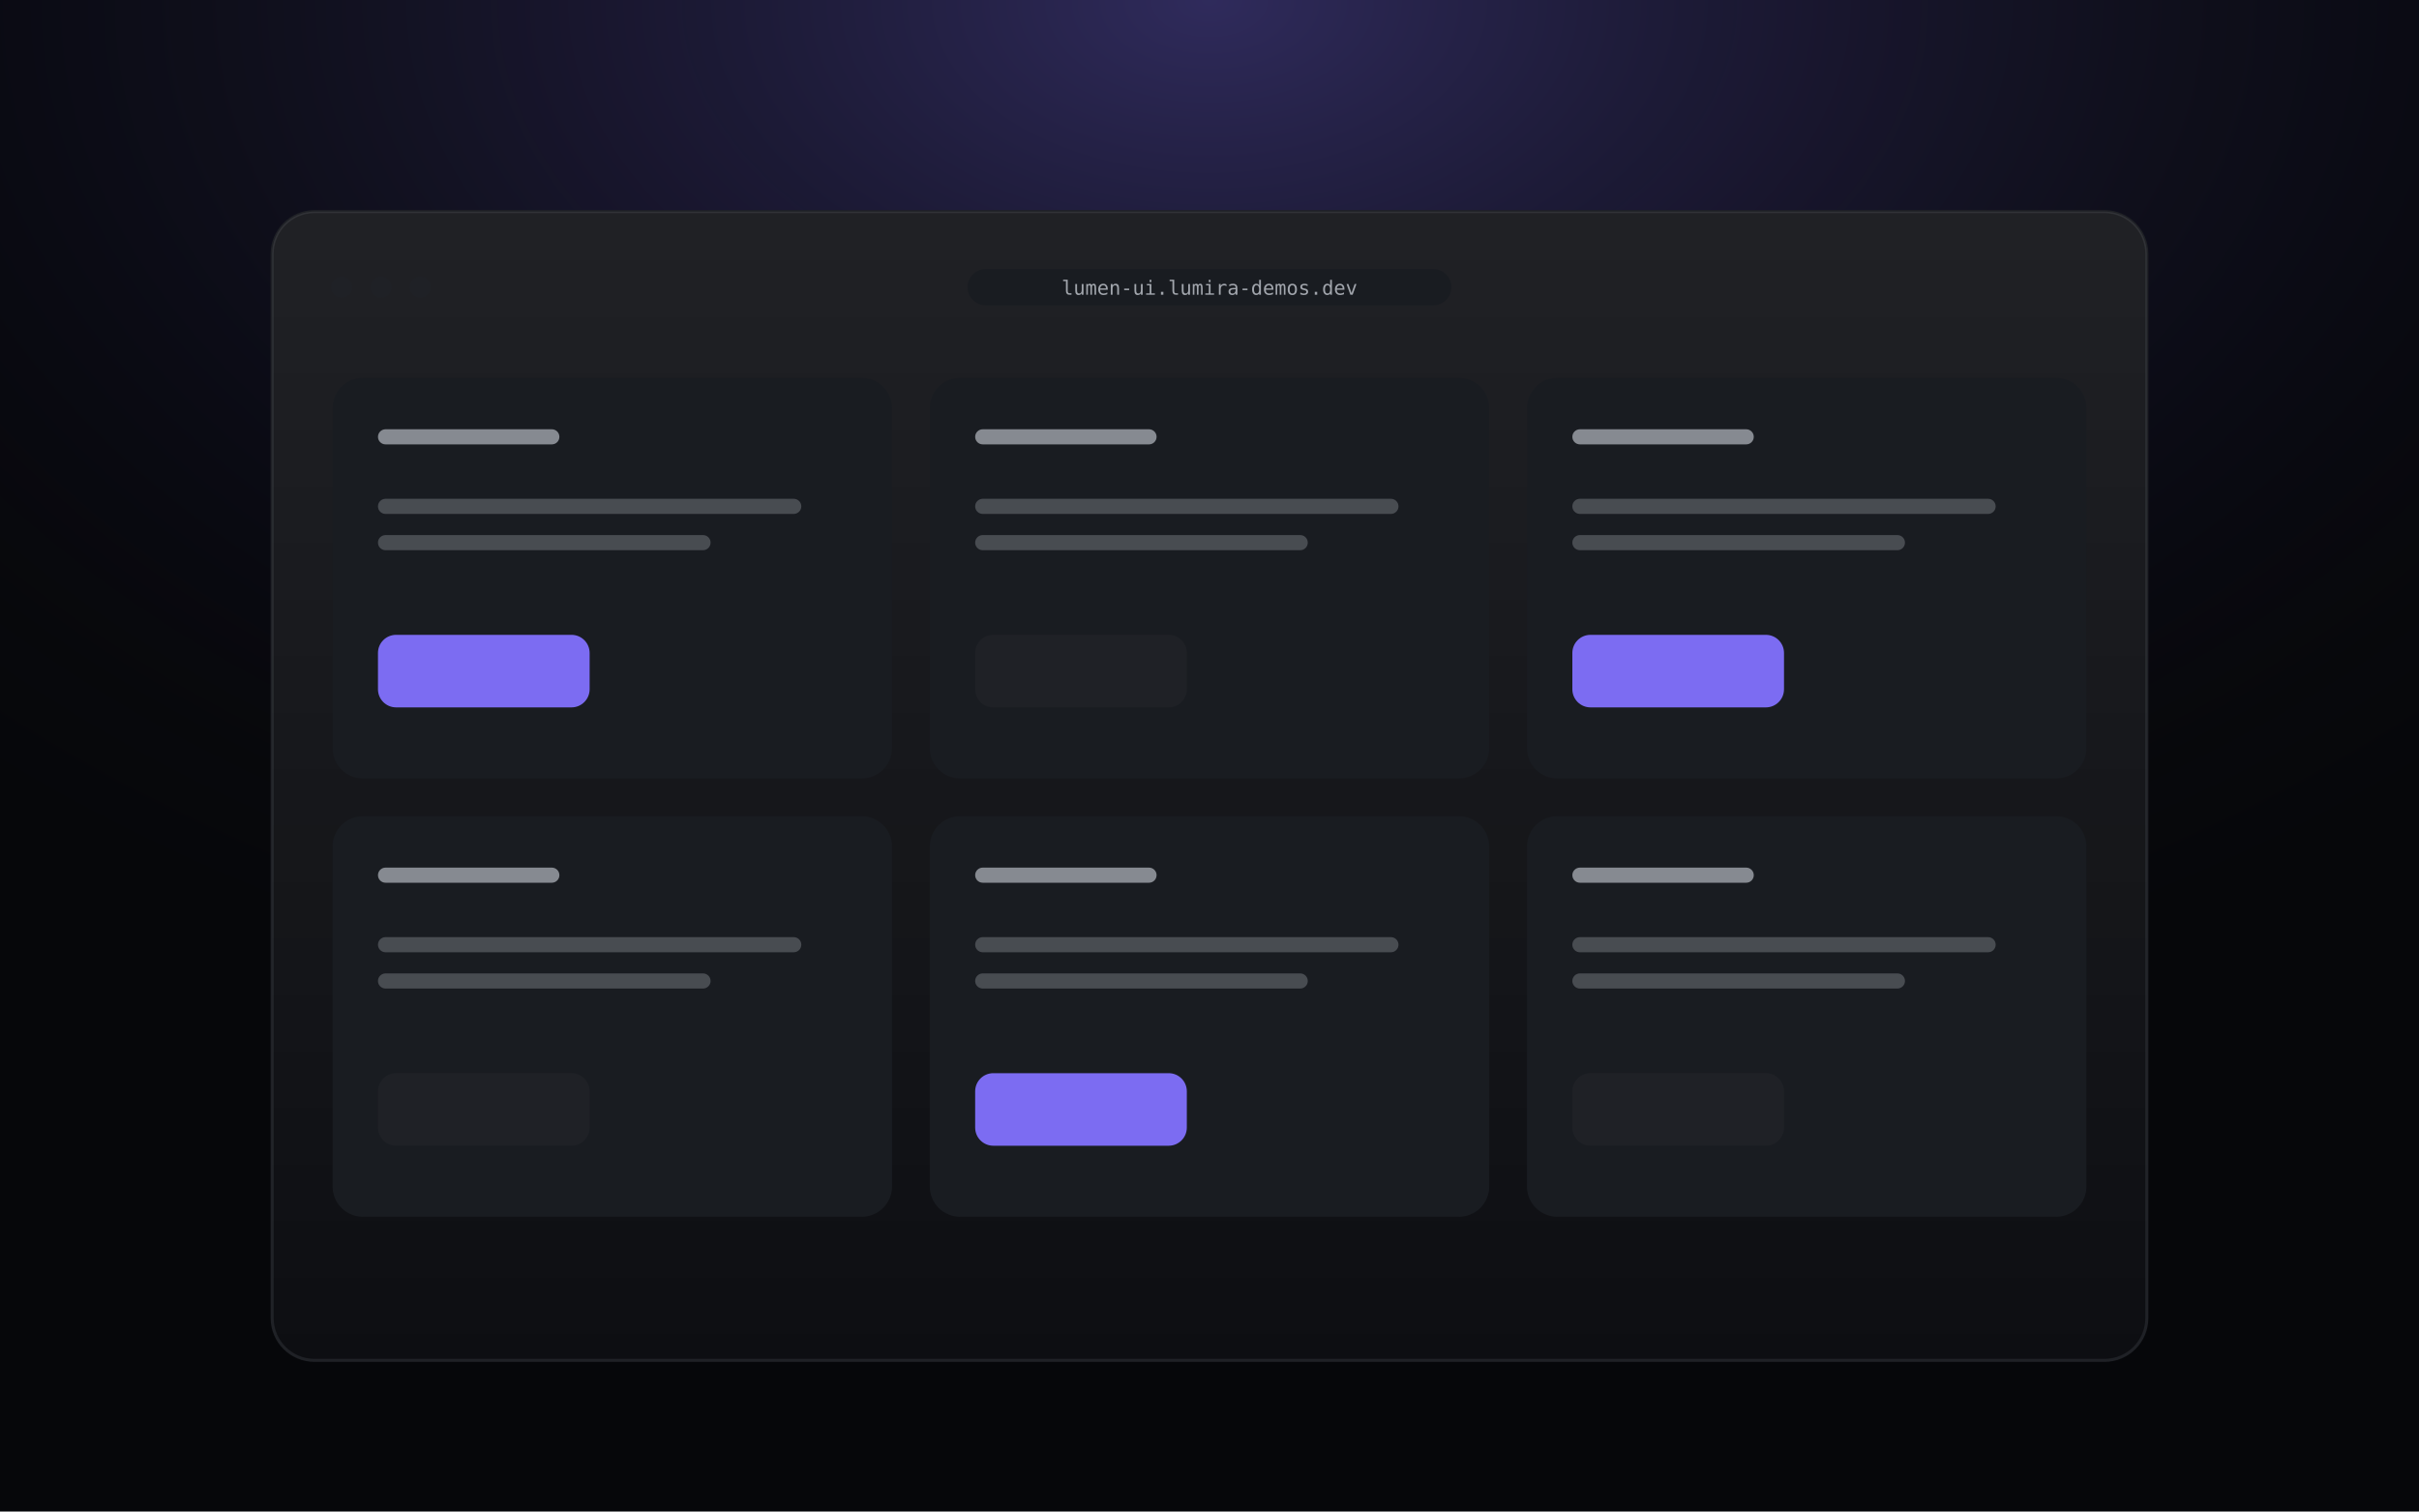
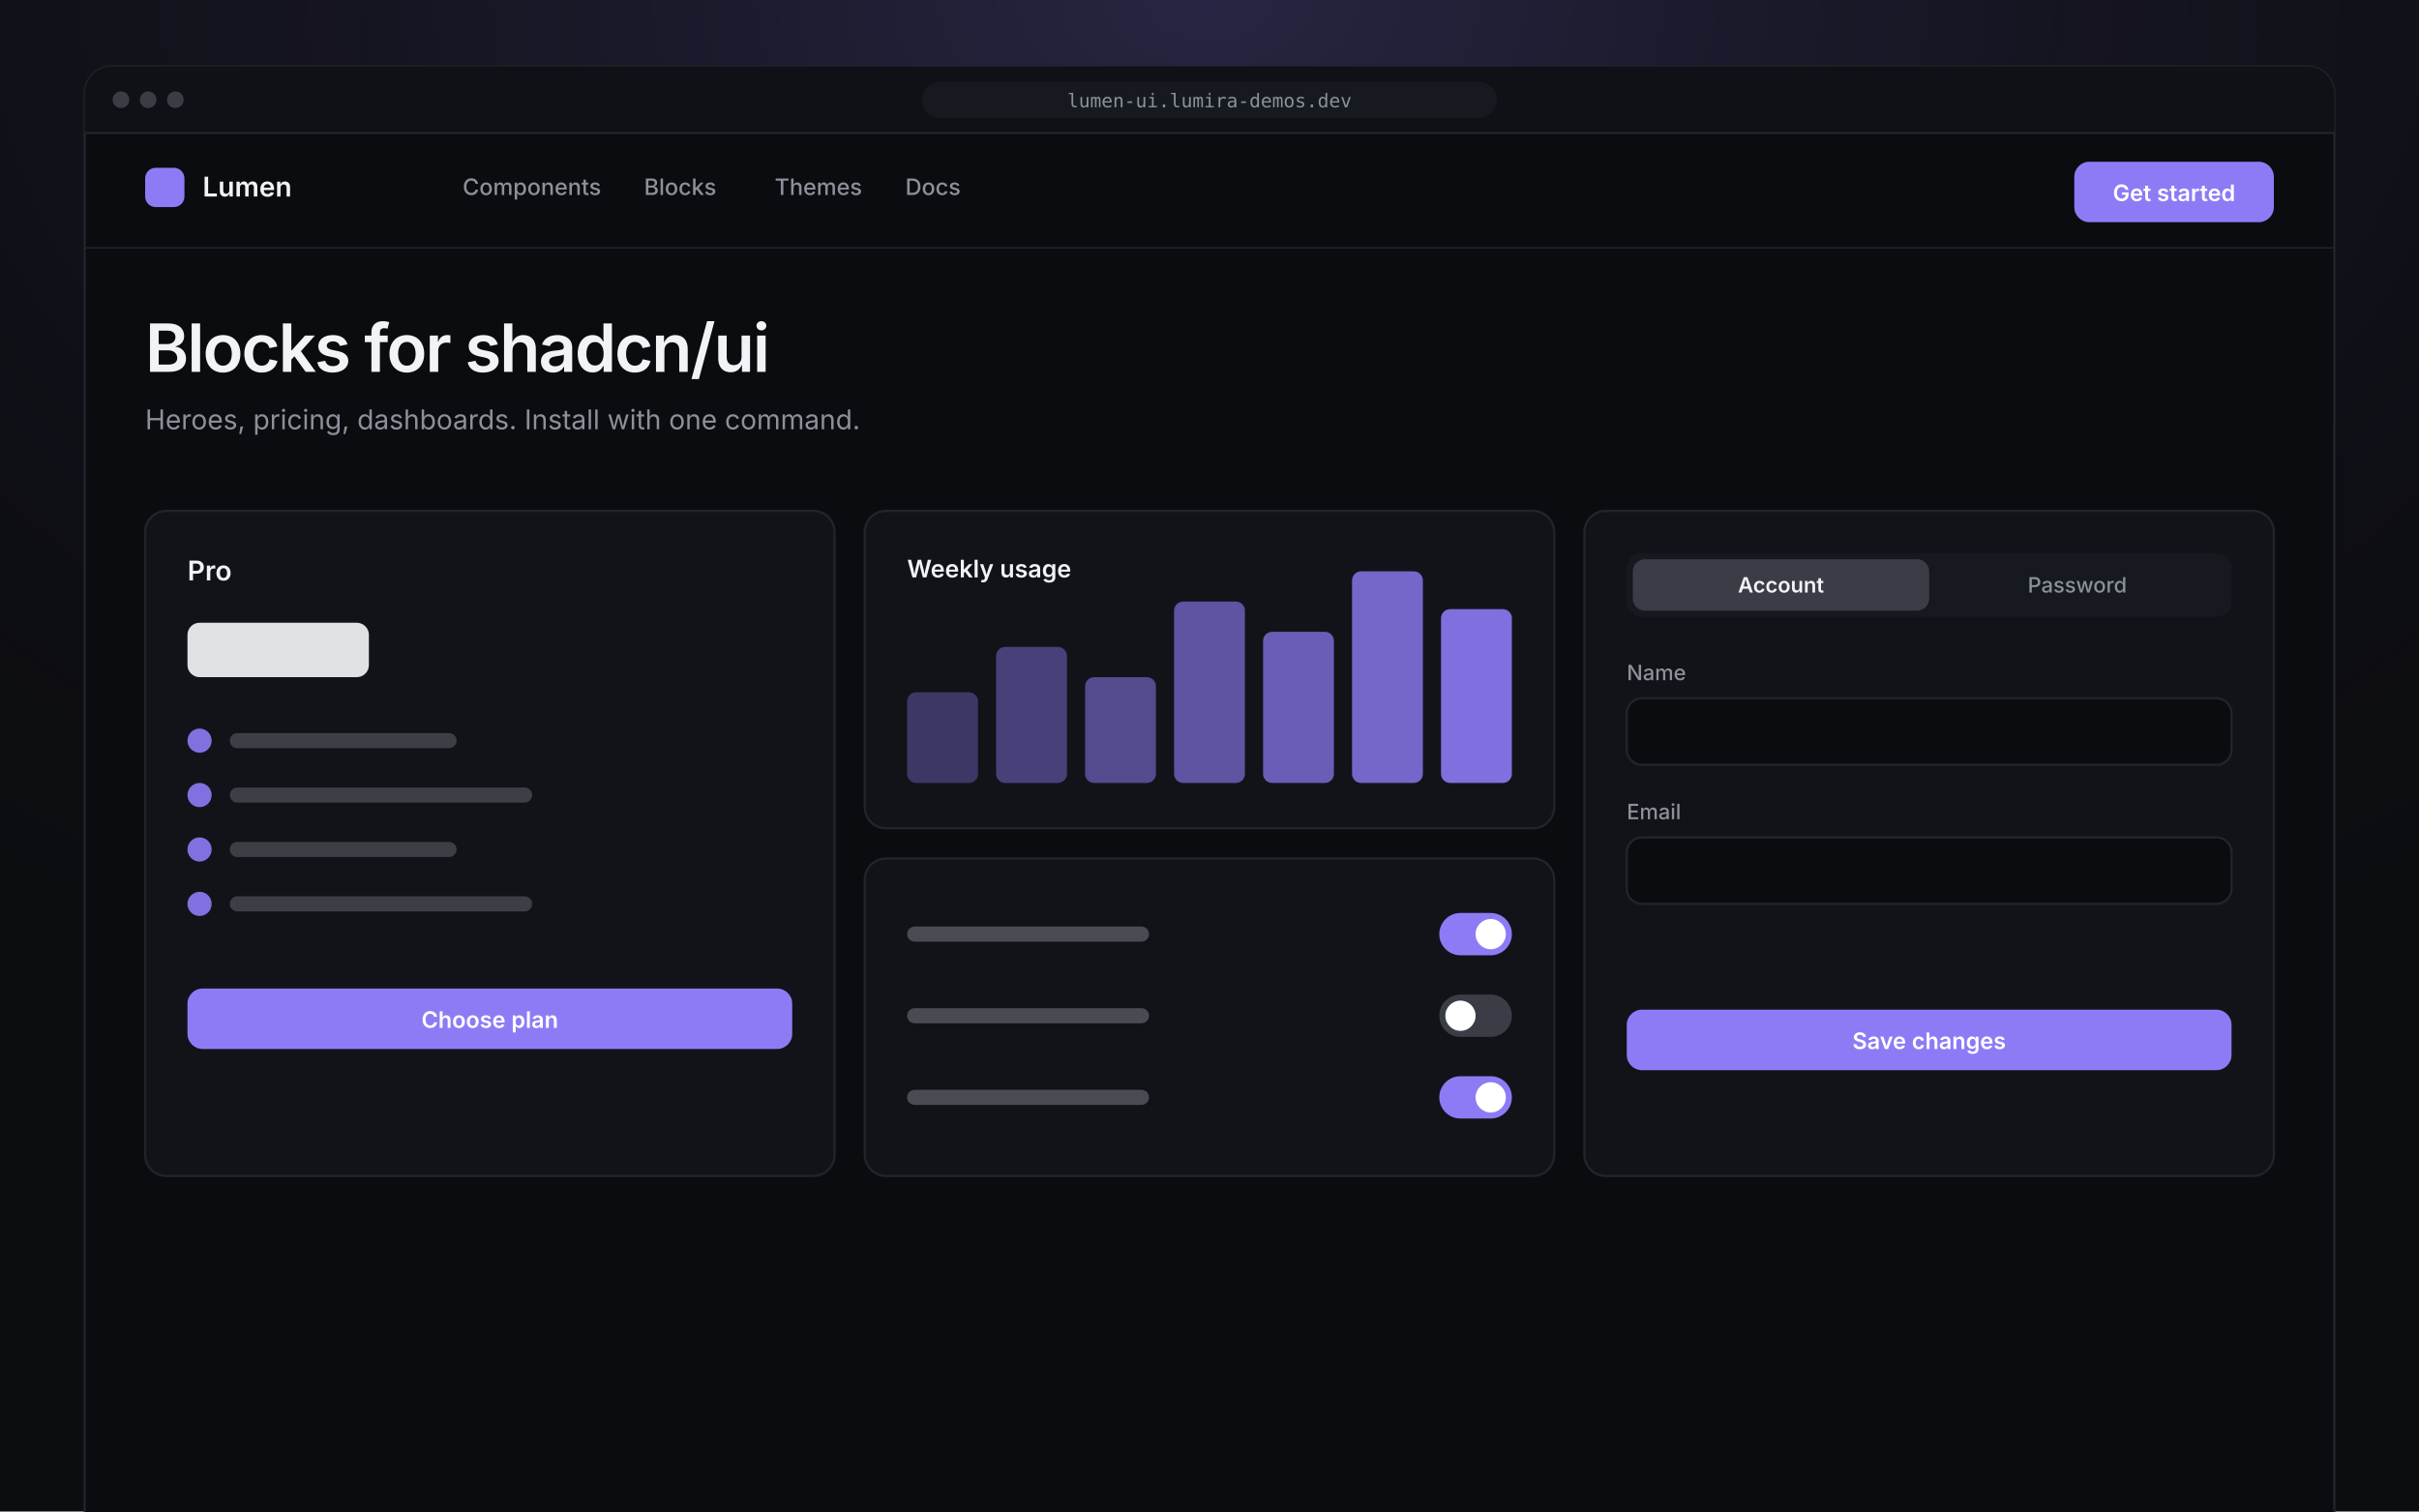
- <svg xmlns="http://www.w3.org/2000/svg" width="1600" height="1000" viewBox="0 0 1600 1000" role="img" aria-label="Lumen UI placeholder art">
+ <svg xmlns="http://www.w3.org/2000/svg" width="1600" height="1000" viewBox="0 0 1600 1000" role="img" aria-label="Lumen placeholder screenshot">
  <defs>
-     <radialGradient id="g" cx="50%" cy="0%" r="75%">
-       <stop offset="0" stop-color="#7c6cf2" stop-opacity="0.35" />
-       <stop offset="1" stop-color="#06070a" stop-opacity="0" />
+     <radialGradient id="stageglow" cx="50%" cy="0%" r="80%">
+       <stop offset="0" stop-color="#8b7cf6" stop-opacity="0.22" />
+       <stop offset="1" stop-color="#0c0d11" stop-opacity="0" />
    </radialGradient>
-     <linearGradient id="edge" x1="0" y1="0" x2="0" y2="1">
-       <stop offset="0" stop-color="#ffffff" stop-opacity="0.08" />
-       <stop offset="1" stop-color="#ffffff" stop-opacity="0" />
-     </linearGradient>
+     <clipPath id="win">
+       <rect x="56" y="88" width="1488" height="912" />
+     </clipPath>
  </defs>
-   <rect width="1600" height="1000" fill="#06070a" />
-   <rect width="1600" height="1000" fill="url(#g)" />
-   <rect x="180" y="140" width="1240" height="760" rx="28" fill="#0d0e12" stroke="#1f2126" stroke-width="2" />
-   <rect x="180" y="140" width="1240" height="760" rx="28" fill="url(#edge)" />
-   <circle cx="226" cy="190" r="7" fill="#1f2126" />
-   <circle cx="252" cy="190" r="7" fill="#1f2126" />
-   <circle cx="278" cy="190" r="7" fill="#1f2126" />
-   <rect x="640" y="178" width="320" height="24" rx="12" fill="#191c21" />
-   <text x="800" y="195" text-anchor="middle" font-family="Geist Mono, ui-monospace, monospace" font-size="13" fill="#a1a5ac">lumen-ui.lumira-demos.dev</text>
-   <rect x="220" y="250" width="370" height="265" rx="20" fill="#191c21" />
-   <rect x="250" y="284" width="120" height="10" rx="5" fill="#a1a5ac" opacity="0.8" />
-   <rect x="250" y="420" width="140" height="48" rx="12" fill="#7c6cf2" />
-   <rect x="250" y="330" width="280" height="10" rx="5" fill="#a1a5ac" opacity="0.35" />
-   <rect x="250" y="354" width="220" height="10" rx="5" fill="#a1a5ac" opacity="0.35" />
-   <rect x="615" y="250" width="370" height="265" rx="20" fill="#191c21" />
-   <rect x="645" y="284" width="120" height="10" rx="5" fill="#a1a5ac" opacity="0.8" />
-   <rect x="645" y="420" width="140" height="48" rx="12" fill="#1f2126" />
-   <rect x="645" y="330" width="280" height="10" rx="5" fill="#a1a5ac" opacity="0.35" />
-   <rect x="645" y="354" width="220" height="10" rx="5" fill="#a1a5ac" opacity="0.35" />
-   <rect x="1010" y="250" width="370" height="265" rx="20" fill="#191c21" />
-   <rect x="1040" y="284" width="120" height="10" rx="5" fill="#a1a5ac" opacity="0.8" />
-   <rect x="1040" y="420" width="140" height="48" rx="12" fill="#7c6cf2" />
-   <rect x="1040" y="330" width="280" height="10" rx="5" fill="#a1a5ac" opacity="0.35" />
-   <rect x="1040" y="354" width="220" height="10" rx="5" fill="#a1a5ac" opacity="0.35" />
-   <rect x="220" y="540" width="370" height="265" rx="20" fill="#191c21" />
-   <rect x="250" y="574" width="120" height="10" rx="5" fill="#a1a5ac" opacity="0.8" />
-   <rect x="250" y="710" width="140" height="48" rx="12" fill="#1f2126" />
-   <rect x="250" y="620" width="280" height="10" rx="5" fill="#a1a5ac" opacity="0.35" />
-   <rect x="250" y="644" width="220" height="10" rx="5" fill="#a1a5ac" opacity="0.35" />
-   <rect x="615" y="540" width="370" height="265" rx="20" fill="#191c21" />
-   <rect x="645" y="574" width="120" height="10" rx="5" fill="#a1a5ac" opacity="0.8" />
-   <rect x="645" y="710" width="140" height="48" rx="12" fill="#7c6cf2" />
-   <rect x="645" y="620" width="280" height="10" rx="5" fill="#a1a5ac" opacity="0.35" />
-   <rect x="645" y="644" width="220" height="10" rx="5" fill="#a1a5ac" opacity="0.35" />
-   <rect x="1010" y="540" width="370" height="265" rx="20" fill="#191c21" />
-   <rect x="1040" y="574" width="120" height="10" rx="5" fill="#a1a5ac" opacity="0.8" />
-   <rect x="1040" y="710" width="140" height="48" rx="12" fill="#1f2126" />
-   <rect x="1040" y="620" width="280" height="10" rx="5" fill="#a1a5ac" opacity="0.35" />
-   <rect x="1040" y="644" width="220" height="10" rx="5" fill="#a1a5ac" opacity="0.35" />
+   <rect width="1600" height="1000" fill="#0c0d11" />
+   <rect width="1600" height="1000" fill="url(#stageglow)" />
+   <rect x="56" y="44" width="1488" height="1100" rx="18" fill="#0b0c10" stroke="#22242b" stroke-width="1.5" />
+   <path d="M74 44 h1452 a18 18 0 0 1 18 18 v26 h-1488 v-26 a18 18 0 0 1 18 -18z" fill="#101116" />
+   <line x1="56" y1="88" x2="1544" y2="88" stroke="#22242b" stroke-width="1.5" />
+   <circle cx="80" cy="66" r="5.5" fill="#3a3d46" />
+   <circle cx="98" cy="66" r="5.5" fill="#3a3d46" />
+   <circle cx="116" cy="66" r="5.5" fill="#3a3d46" />
+   <rect x="610" y="54" width="380" height="24" rx="12" fill="#171920" />
+   <text x="800" y="71" font-family="'Geist Mono', ui-monospace, 'Cascadia Mono', monospace" font-size="12.5" font-weight="400" fill="#8b909a" text-anchor="middle" letter-spacing="0" opacity="1">lumen-ui.lumira-demos.dev</text>
+   <g clip-path="url(#win)">
+     <rect x="96" y="111" width="26" height="26" rx="7" fill="#8b7cf6" />
+     <text x="134" y="130" font-family="Geist, Inter, 'Segoe UI', system-ui, sans-serif" font-size="18" font-weight="600" fill="#f2f3f6" text-anchor="start" letter-spacing="0" opacity="1">Lumen</text>
+     <text x="306" y="129" font-family="Geist, Inter, 'Segoe UI', system-ui, sans-serif" font-size="15" font-weight="500" fill="#8b909a" text-anchor="start" letter-spacing="0" opacity="1">Components</text>
+     <text x="426" y="129" font-family="Geist, Inter, 'Segoe UI', system-ui, sans-serif" font-size="15" font-weight="500" fill="#8b909a" text-anchor="start" letter-spacing="0" opacity="1">Blocks</text>
+     <text x="512.4" y="129" font-family="Geist, Inter, 'Segoe UI', system-ui, sans-serif" font-size="15" font-weight="500" fill="#8b909a" text-anchor="start" letter-spacing="0" opacity="1">Themes</text>
+     <text x="598.8" y="129" font-family="Geist, Inter, 'Segoe UI', system-ui, sans-serif" font-size="15" font-weight="500" fill="#8b909a" text-anchor="start" letter-spacing="0" opacity="1">Docs</text>
+     <rect x="1372" y="107" width="132" height="40" rx="10" fill="#8b7cf6" />
+     <text x="1438" y="133" font-family="Geist, Inter, 'Segoe UI', system-ui, sans-serif" font-size="15" font-weight="600" fill="#ffffff" text-anchor="middle" letter-spacing="0" opacity="1">Get started</text>
+     <line x1="56" y1="164" x2="1544" y2="164" stroke="#22242b" stroke-width="1" />
+     <text x="96" y="246" font-family="Geist, Inter, 'Segoe UI', system-ui, sans-serif" font-size="44" font-weight="600" fill="#f2f3f6" text-anchor="start" letter-spacing="-1.2" opacity="1">Blocks for shadcn/ui</text>
+     <text x="96" y="284" font-family="Geist, Inter, 'Segoe UI', system-ui, sans-serif" font-size="18" font-weight="400" fill="#8b909a" text-anchor="start" letter-spacing="0" opacity="1">Heroes, pricing, dashboards. Install with one command.</text>
+     <rect x="96" y="338" width="456" height="440" rx="14" fill="#121319" stroke="#22242b" stroke-width="1.5" />
+     <text x="124" y="384" font-family="Geist, Inter, 'Segoe UI', system-ui, sans-serif" font-size="18" font-weight="600" fill="#f2f3f6" text-anchor="start" letter-spacing="0" opacity="1">Pro</text>
+     <rect x="124" y="412" width="120" height="36" rx="8" fill="#f2f3f6" opacity="0.92" />
+     <rect x="124" y="482" width="16" height="16" rx="8" fill="#8b7cf6" opacity="0.9" />
+     <rect x="152" y="485" width="150" height="10" rx="5" fill="#8b909a" opacity="0.35" />
+     <rect x="124" y="518" width="16" height="16" rx="8" fill="#8b7cf6" opacity="0.9" />
+     <rect x="152" y="521" width="200" height="10" rx="5" fill="#8b909a" opacity="0.35" />
+     <rect x="124" y="554" width="16" height="16" rx="8" fill="#8b7cf6" opacity="0.9" />
+     <rect x="152" y="557" width="150" height="10" rx="5" fill="#8b909a" opacity="0.35" />
+     <rect x="124" y="590" width="16" height="16" rx="8" fill="#8b7cf6" opacity="0.9" />
+     <rect x="152" y="593" width="200" height="10" rx="5" fill="#8b909a" opacity="0.35" />
+     <rect x="124" y="654" width="400" height="40" rx="10" fill="#8b7cf6" />
+     <text x="324" y="680" font-family="Geist, Inter, 'Segoe UI', system-ui, sans-serif" font-size="15" font-weight="600" fill="#ffffff" text-anchor="middle" letter-spacing="0" opacity="1">Choose plan</text>
+     <rect x="572" y="338" width="456" height="210" rx="14" fill="#121319" stroke="#22242b" stroke-width="1.5" />
+     <text x="600" y="382" font-family="Geist, Inter, 'Segoe UI', system-ui, sans-serif" font-size="16" font-weight="600" fill="#f2f3f6" text-anchor="start" letter-spacing="0" opacity="1">Weekly usage</text>
+     <rect x="600" y="458" width="46.857" height="60" rx="6" fill="#8b7cf6" opacity="0.35" />
+     <rect x="658.857" y="428" width="46.857" height="90" rx="6" fill="#8b7cf6" opacity="0.44" />
+     <rect x="717.714" y="448" width="46.857" height="70" rx="6" fill="#8b7cf6" opacity="0.53" />
+     <rect x="776.571" y="398" width="46.857" height="120" rx="6" fill="#8b7cf6" opacity="0.62" />
+     <rect x="835.429" y="418" width="46.857" height="100" rx="6" fill="#8b7cf6" opacity="0.71" />
+     <rect x="894.286" y="378" width="46.857" height="140" rx="6" fill="#8b7cf6" opacity="0.8" />
+     <rect x="953.143" y="403" width="46.857" height="115" rx="6" fill="#8b7cf6" opacity="0.89" />
+     <rect x="572" y="568" width="456" height="210" rx="14" fill="#121319" stroke="#22242b" stroke-width="1.5" />
+     <rect x="600" y="613" width="160" height="10" rx="5" fill="#8b909a" opacity="0.45" />
+     <rect x="952" y="604" width="48" height="28" rx="14" fill="#8b7cf6" />
+     <circle cx="986" cy="618" r="10" fill="#fff" />
+     <rect x="600" y="667" width="160" height="10" rx="5" fill="#8b909a" opacity="0.45" />
+     <rect x="952" y="658" width="48" height="28" rx="14" fill="#3a3d46" />
+     <circle cx="966" cy="672" r="10" fill="#fff" />
+     <rect x="600" y="721" width="160" height="10" rx="5" fill="#8b909a" opacity="0.45" />
+     <rect x="952" y="712" width="48" height="28" rx="14" fill="#8b7cf6" />
+     <circle cx="986" cy="726" r="10" fill="#fff" />
+     <rect x="1048" y="338" width="456" height="440" rx="14" fill="#121319" stroke="#22242b" stroke-width="1.5" />
+     <rect x="1076" y="366" width="400" height="42" rx="10" fill="#171920" />
+     <rect x="1080" y="370" width="196" height="34" rx="8" fill="#3a3d46" />
+     <text x="1178" y="392" font-family="Geist, Inter, 'Segoe UI', system-ui, sans-serif" font-size="14" font-weight="600" fill="#f2f3f6" text-anchor="middle" letter-spacing="0" opacity="1">Account</text>
+     <text x="1374" y="392" font-family="Geist, Inter, 'Segoe UI', system-ui, sans-serif" font-size="14" font-weight="500" fill="#8b909a" text-anchor="middle" letter-spacing="0" opacity="1">Password</text>
+     <text x="1076" y="450" font-family="Geist, Inter, 'Segoe UI', system-ui, sans-serif" font-size="14" font-weight="500" fill="#8b909a" text-anchor="start" letter-spacing="0" opacity="1">Name</text>
+     <rect x="1076" y="462" width="400" height="44" rx="10" fill="#0b0c10" stroke="#22242b" stroke-width="1.5" />
+     <text x="1076" y="542" font-family="Geist, Inter, 'Segoe UI', system-ui, sans-serif" font-size="14" font-weight="500" fill="#8b909a" text-anchor="start" letter-spacing="0" opacity="1">Email</text>
+     <rect x="1076" y="554" width="400" height="44" rx="10" fill="#0b0c10" stroke="#22242b" stroke-width="1.5" />
+     <rect x="1076" y="668" width="400" height="40" rx="10" fill="#8b7cf6" />
+     <text x="1276" y="694" font-family="Geist, Inter, 'Segoe UI', system-ui, sans-serif" font-size="15" font-weight="600" fill="#ffffff" text-anchor="middle" letter-spacing="0" opacity="1">Save changes</text>
+   </g>
</svg>
